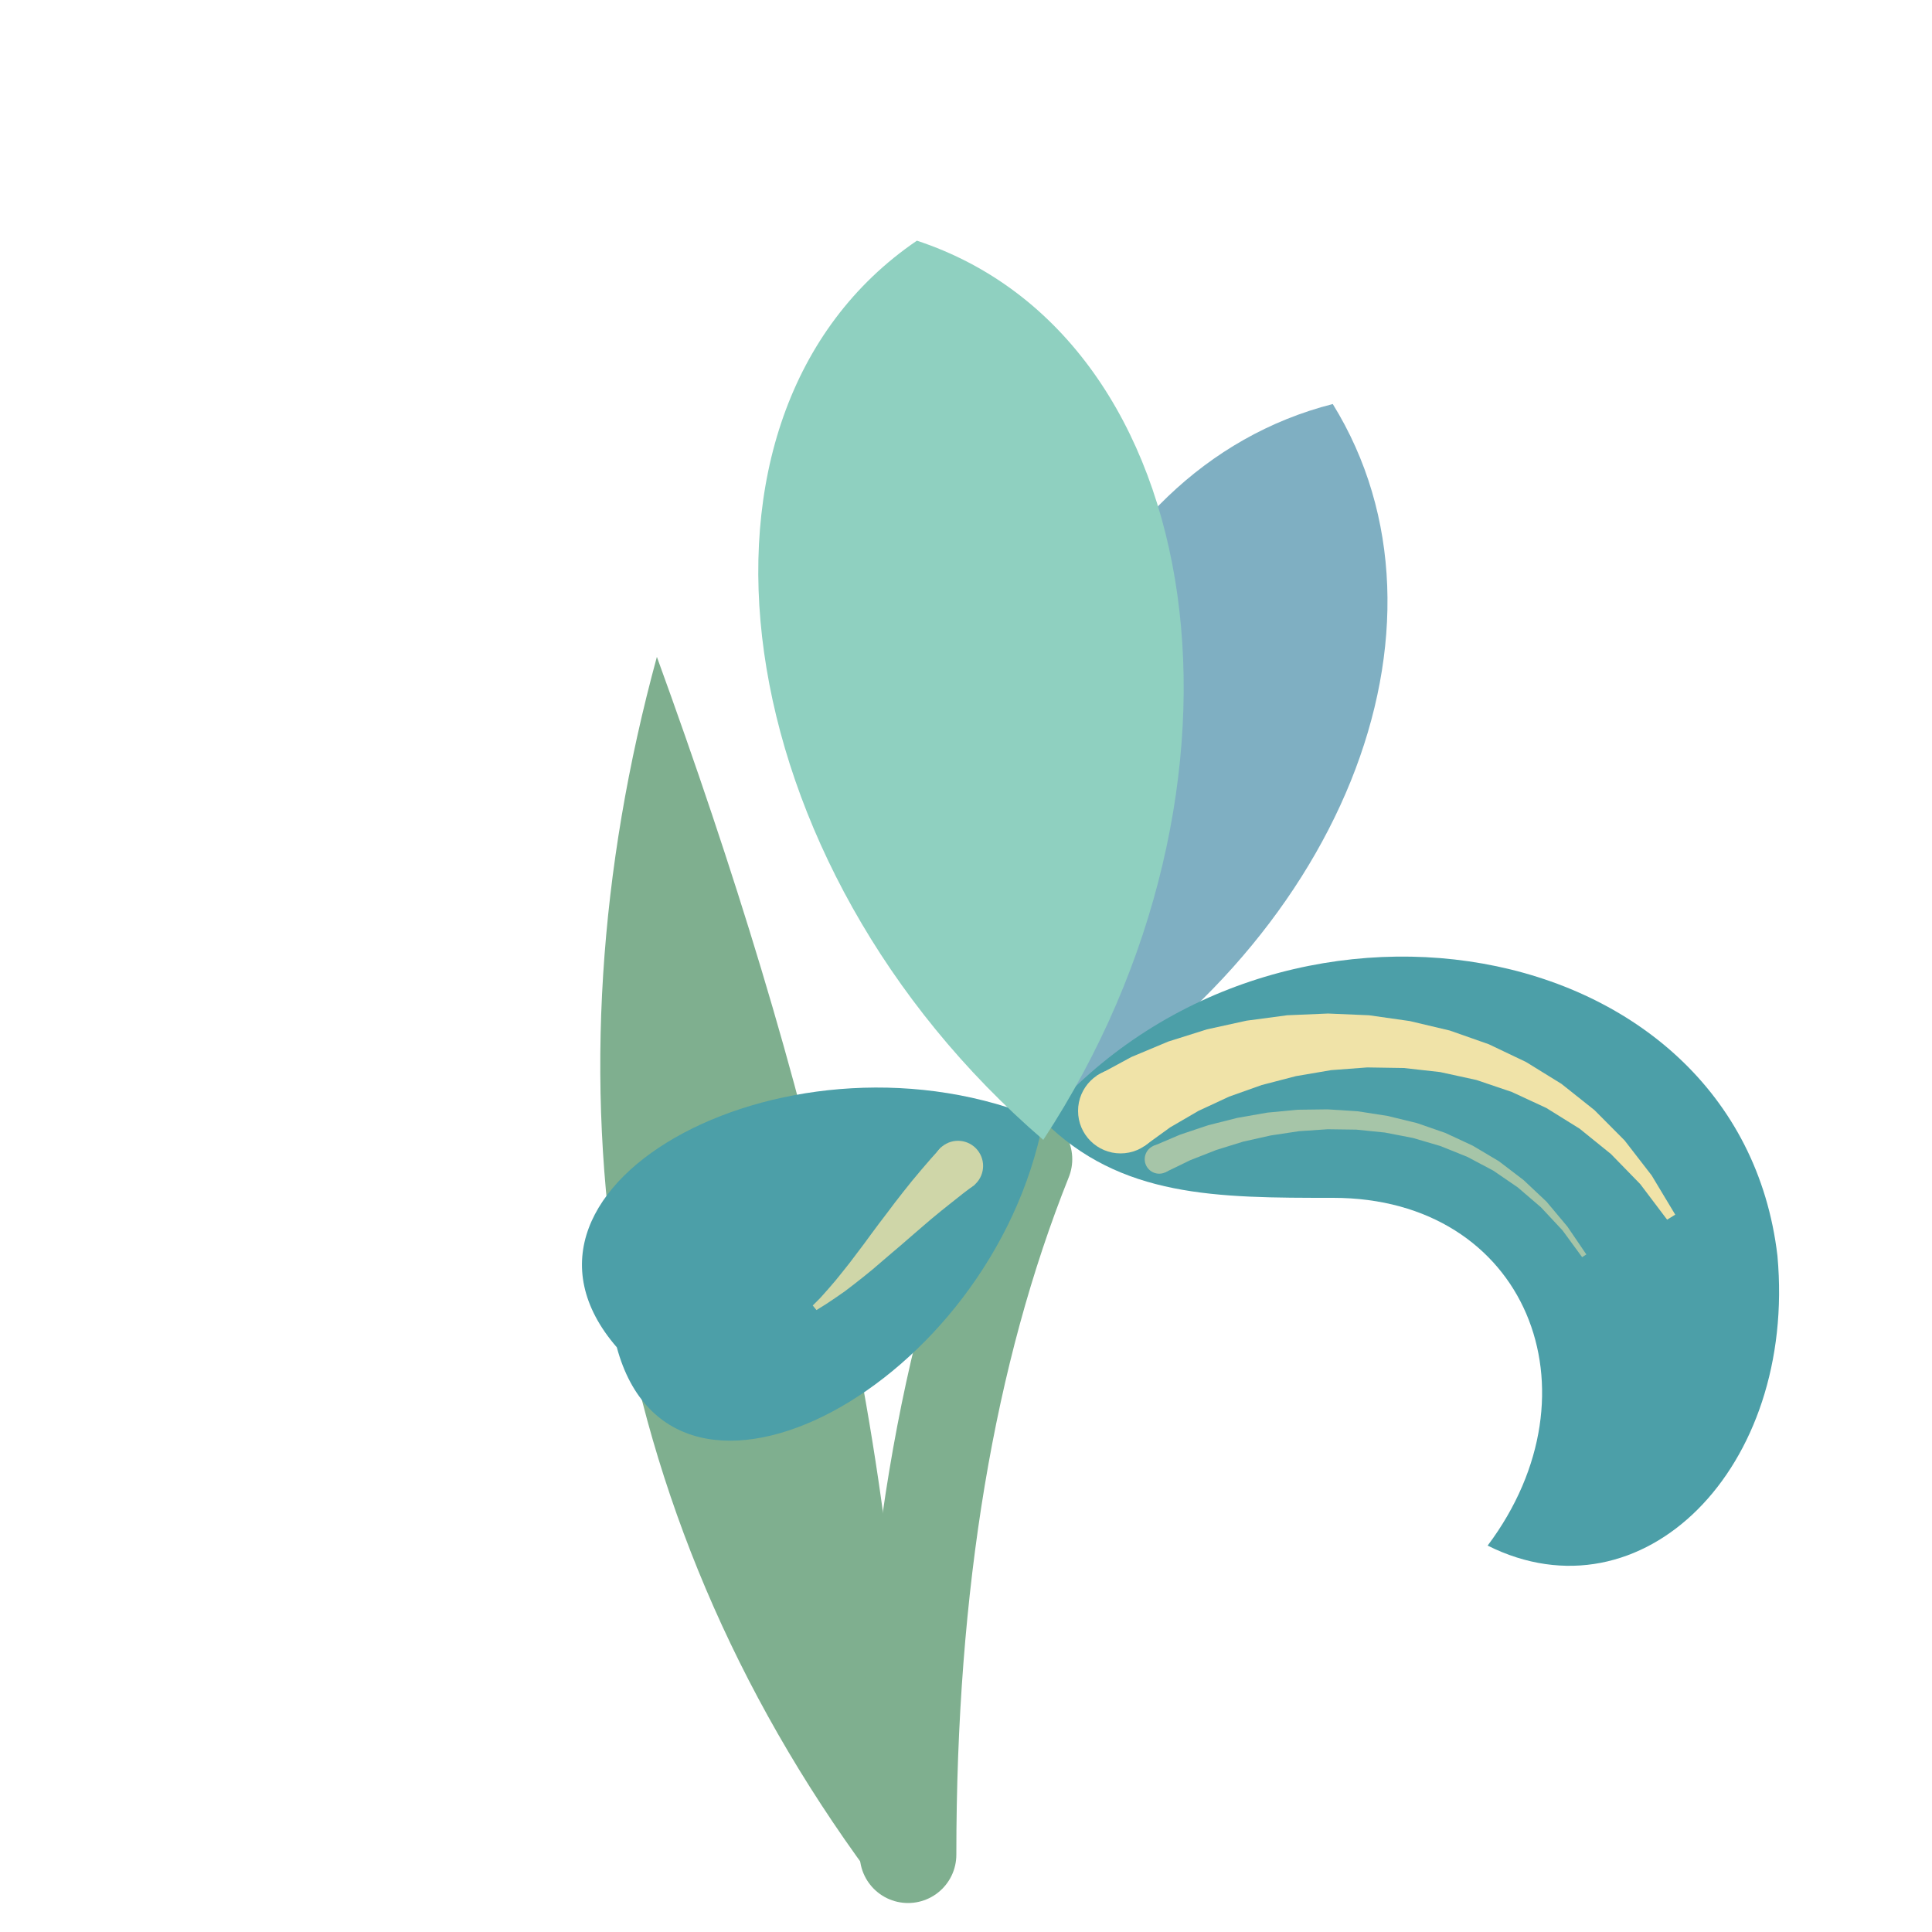
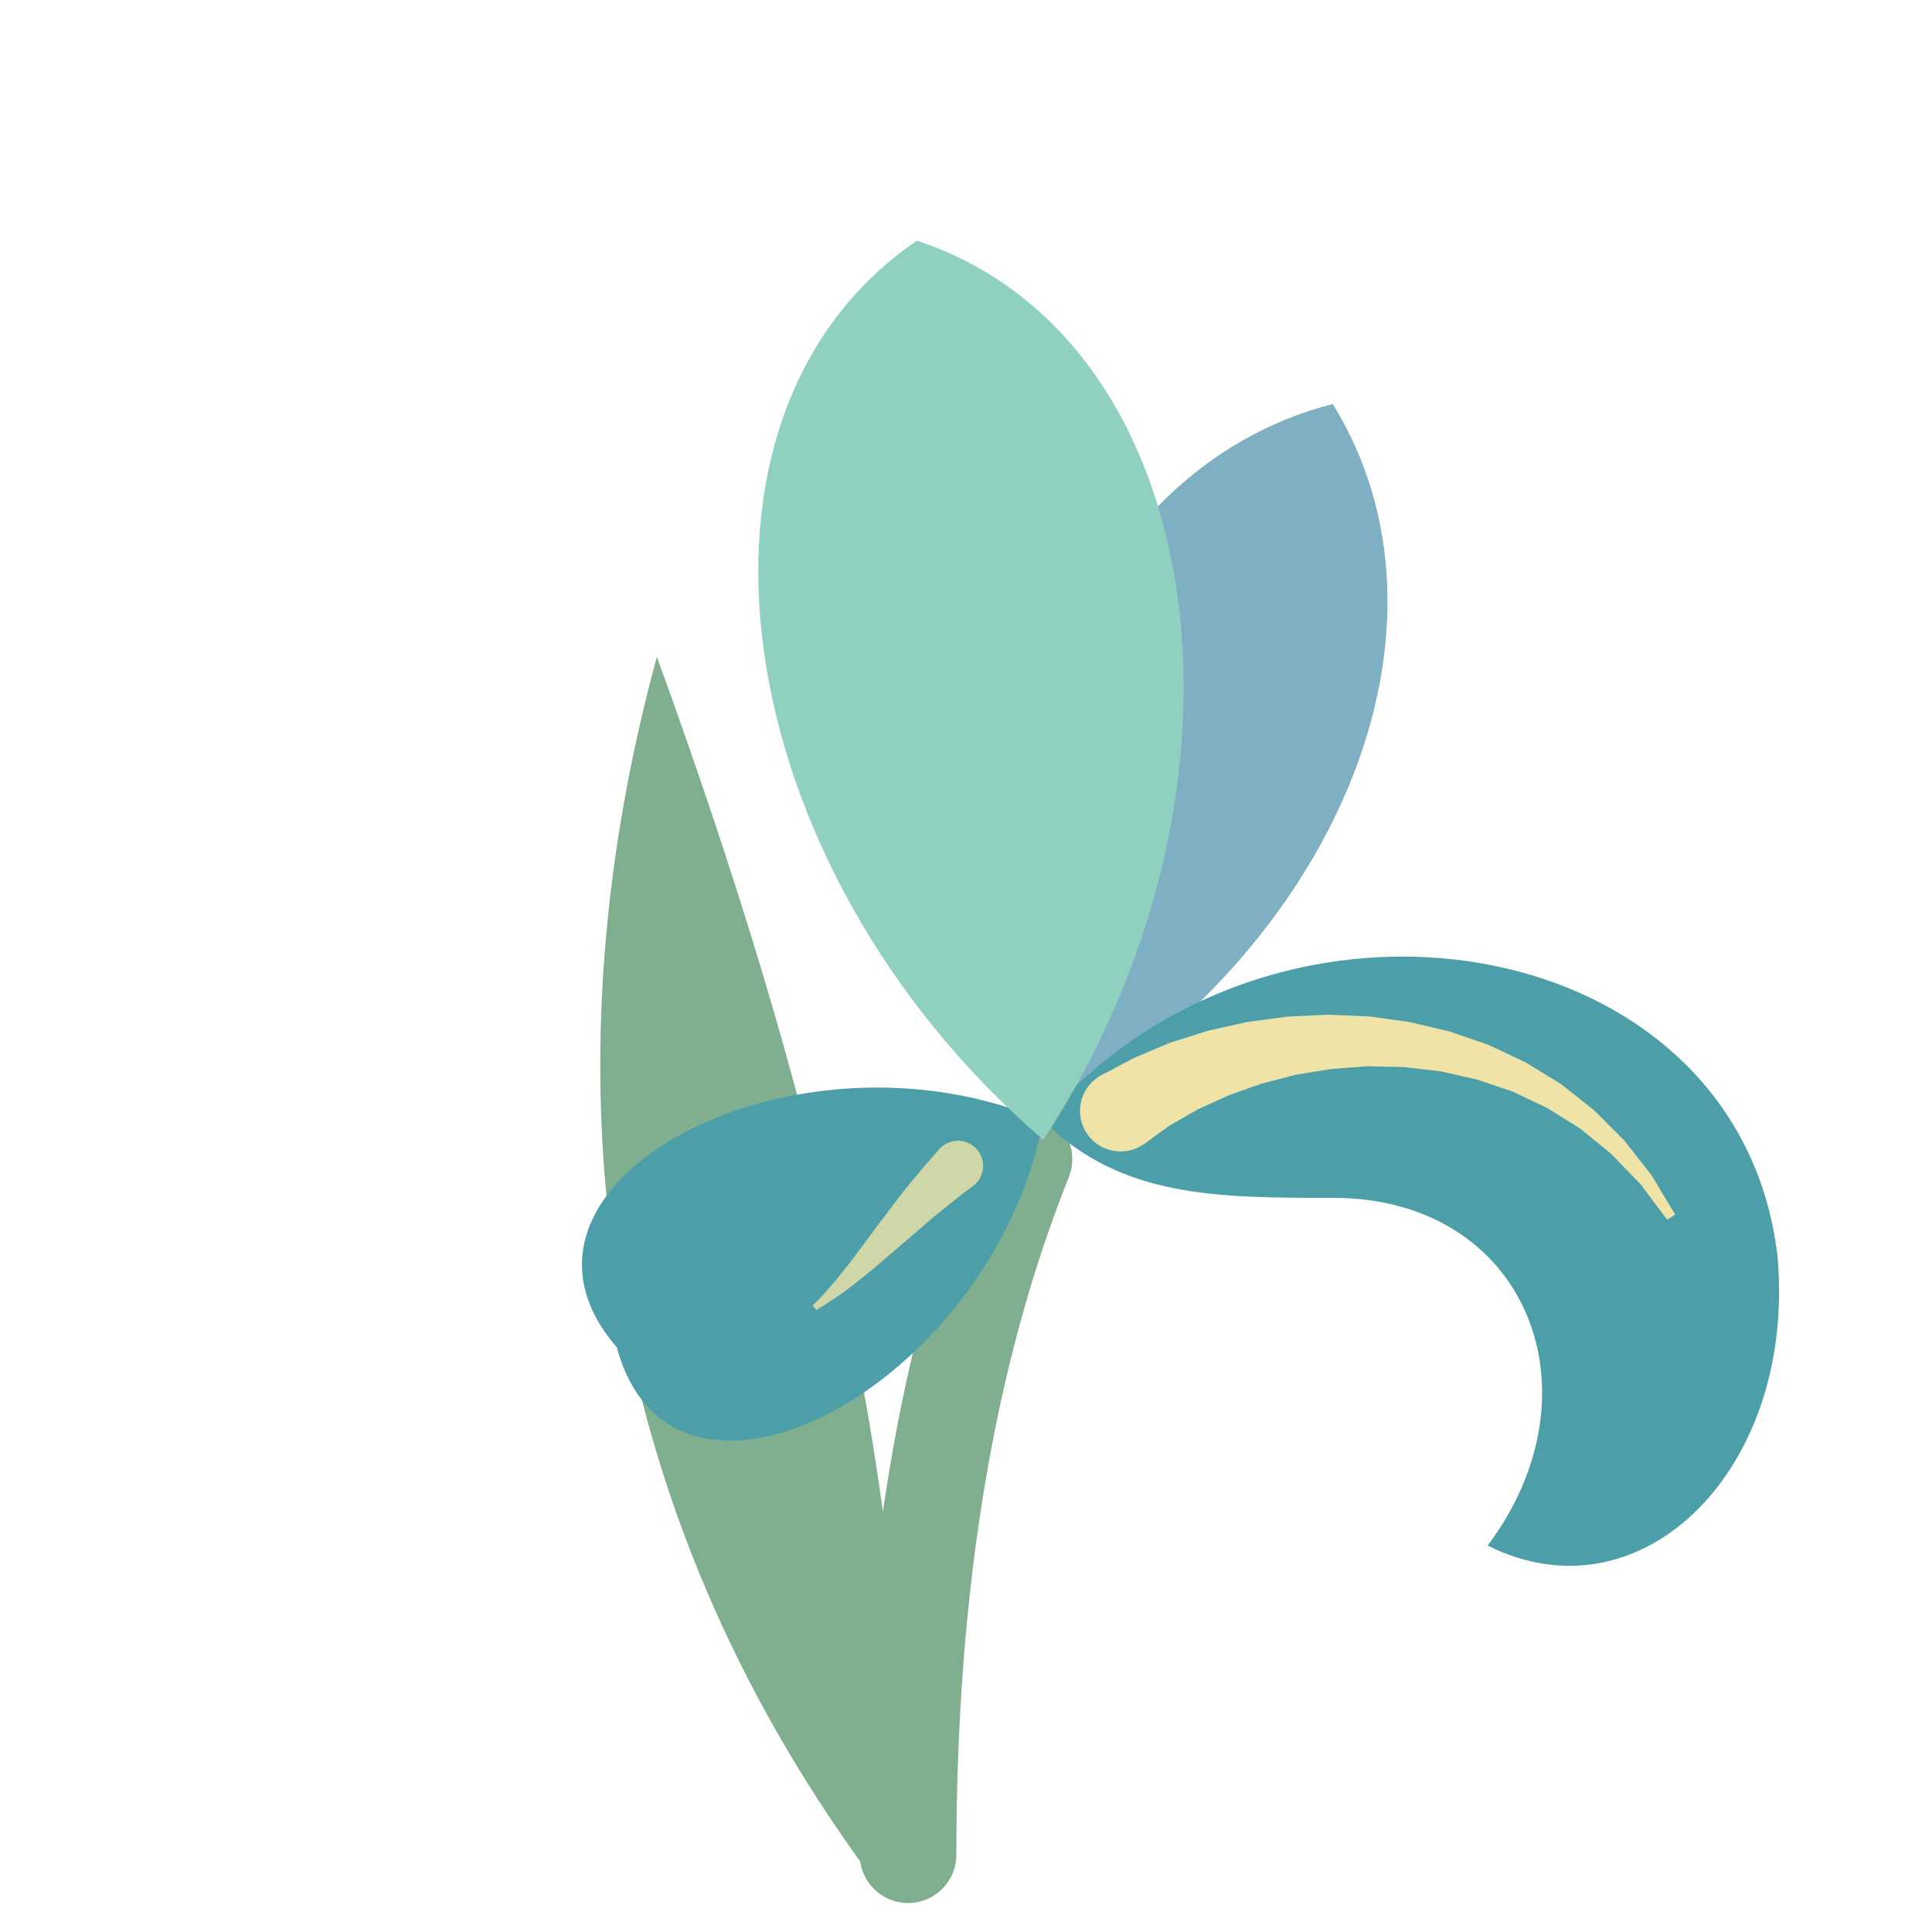
<svg xmlns="http://www.w3.org/2000/svg" viewBox="0 0 100 100">
  <path d="M45 97 C31 78 28 56 34 34 C42 56 47 76 47 97 Z" fill="#7FAF8F" />
  <path d="M47 96 C47 82 49 70 53 60" fill="none" stroke="#7FAF8F" stroke-width="5" stroke-linecap="round" />
  <g transform="translate(54 58) rotate(-118)">
    <path d="M0 0 C-10.9 -8.8 -10.9 -27.5 0 -25 C10.9 -27.5 10.9 -8.8 0 0 Z" fill="#4C9FA8" />
    <g fill="#F0E3A8" opacity="0.8">
      <path d="M1.26 -5.32 L0.99 -6.06 L0.71 -6.78 L0.43 -7.47 L0.14 -8.14 L-0.15 -8.79 L-0.44 -9.41 L-0.72 -10.02 L-1.00 -10.61 L-1.28 -11.19 L-1.54 -11.75 L-1.80 -12.31 L-2.04 -12.86 L-2.27 -13.40 L-2.48 -13.94 L-2.68 -14.48 L-2.85 -15.03 L-3.15 -14.97 L-3.11 -14.39 L-3.05 -13.80 L-2.98 -13.21 L-2.88 -12.61 L-2.77 -12.00 L-2.65 -11.39 L-2.51 -10.77 L-2.37 -10.14 L-2.23 -9.50 L-2.08 -8.85 L-1.93 -8.19 L-1.78 -7.52 L-1.64 -6.83 L-1.51 -6.13 L-1.38 -5.42 L-1.26 -4.68 Z" />
      <circle cx="0.00" cy="-5.00" r="1.30" />
    </g>
  </g>
  <g transform="translate(54 58) rotate(22)">
    <path d="M0 0 C-10.9 -14.0 -10.9 -32.0 0 -40 C10.9 -32.0 10.9 -14.0 0 0 Z" fill="#7FAFC2" />
  </g>
  <path d="M54 58 C66 44 90 48 92 65 C93 76 85 84 77 80 C83 72 79 62 69 62 C63 62 58 62 54 58 Z" fill="#4C9FA8" />
  <g fill="#F0E3A8">
-     <path d="M59.23 59.32 L60.57 58.35 L62.03 57.50 L63.62 56.76 L65.31 56.16 L67.08 55.70 L68.90 55.39 L70.77 55.25 L72.66 55.28 L74.54 55.49 L76.42 55.90 L78.25 56.52 L80.04 57.35 L81.76 58.42 L83.38 59.73 L84.90 61.29 L86.29 63.13 L86.71 62.87 L85.49 60.84 L84.09 59.03 L82.53 57.46 L80.82 56.10 L78.99 54.97 L77.06 54.05 L75.04 53.34 L72.97 52.85 L70.86 52.55 L68.74 52.46 L66.62 52.55 L64.52 52.83 L62.47 53.28 L60.47 53.91 L58.56 54.71 L56.77 55.68 Z" />
-     <circle cx="58.00" cy="57.50" r="2.20" />
-   </g>
-   <g fill="#F0E3A8" opacity="0.55">
-     <path d="M60.33 60.67 L61.61 60.05 L62.96 59.52 L64.35 59.09 L65.78 58.77 L67.24 58.55 L68.72 58.45 L70.20 58.47 L71.68 58.62 L73.13 58.90 L74.56 59.32 L75.95 59.88 L77.29 60.59 L78.56 61.46 L79.76 62.49 L80.88 63.69 L81.89 65.07 L82.11 64.93 L81.13 63.49 L80.05 62.20 L78.86 61.08 L77.59 60.11 L76.23 59.30 L74.81 58.64 L73.34 58.13 L71.82 57.76 L70.28 57.52 L68.72 57.42 L67.15 57.44 L65.59 57.59 L64.05 57.86 L62.54 58.24 L61.08 58.73 L59.67 59.33 Z" />
-     <circle cx="60.00" cy="60.00" r="0.75" />
+     <path d="M59.18 59.24 L60.52 58.27 L62.00 57.42 L63.60 56.69 L65.29 56.09 L67.07 55.63 L68.90 55.33 L70.77 55.19 L72.66 55.23 L74.55 55.45 L76.43 55.87 L78.27 56.49 L80.05 57.33 L81.77 58.40 L83.39 59.72 L84.91 61.29 L86.29 63.13 L86.71 62.87 L85.49 60.84 L84.08 59.04 L82.51 57.47 L80.81 56.12 L78.97 54.99 L77.04 54.08 L75.03 53.39 L72.96 52.90 L70.86 52.61 L68.74 52.52 L66.63 52.62 L64.54 52.90 L62.49 53.36 L60.51 53.99 L58.61 54.80 L56.82 55.76 Z" />
+     <circle cx="58.00" cy="57.50" r="2.10" />
  </g>
  <g transform="translate(54 59) rotate(-8)">
    <path d="M0 0 C-14.4 -16.4 -14.4 -39.9 0 -47 C14.4 -39.9 14.4 -16.4 0 0 Z" fill="#8FD0C0" />
  </g>
</svg>
